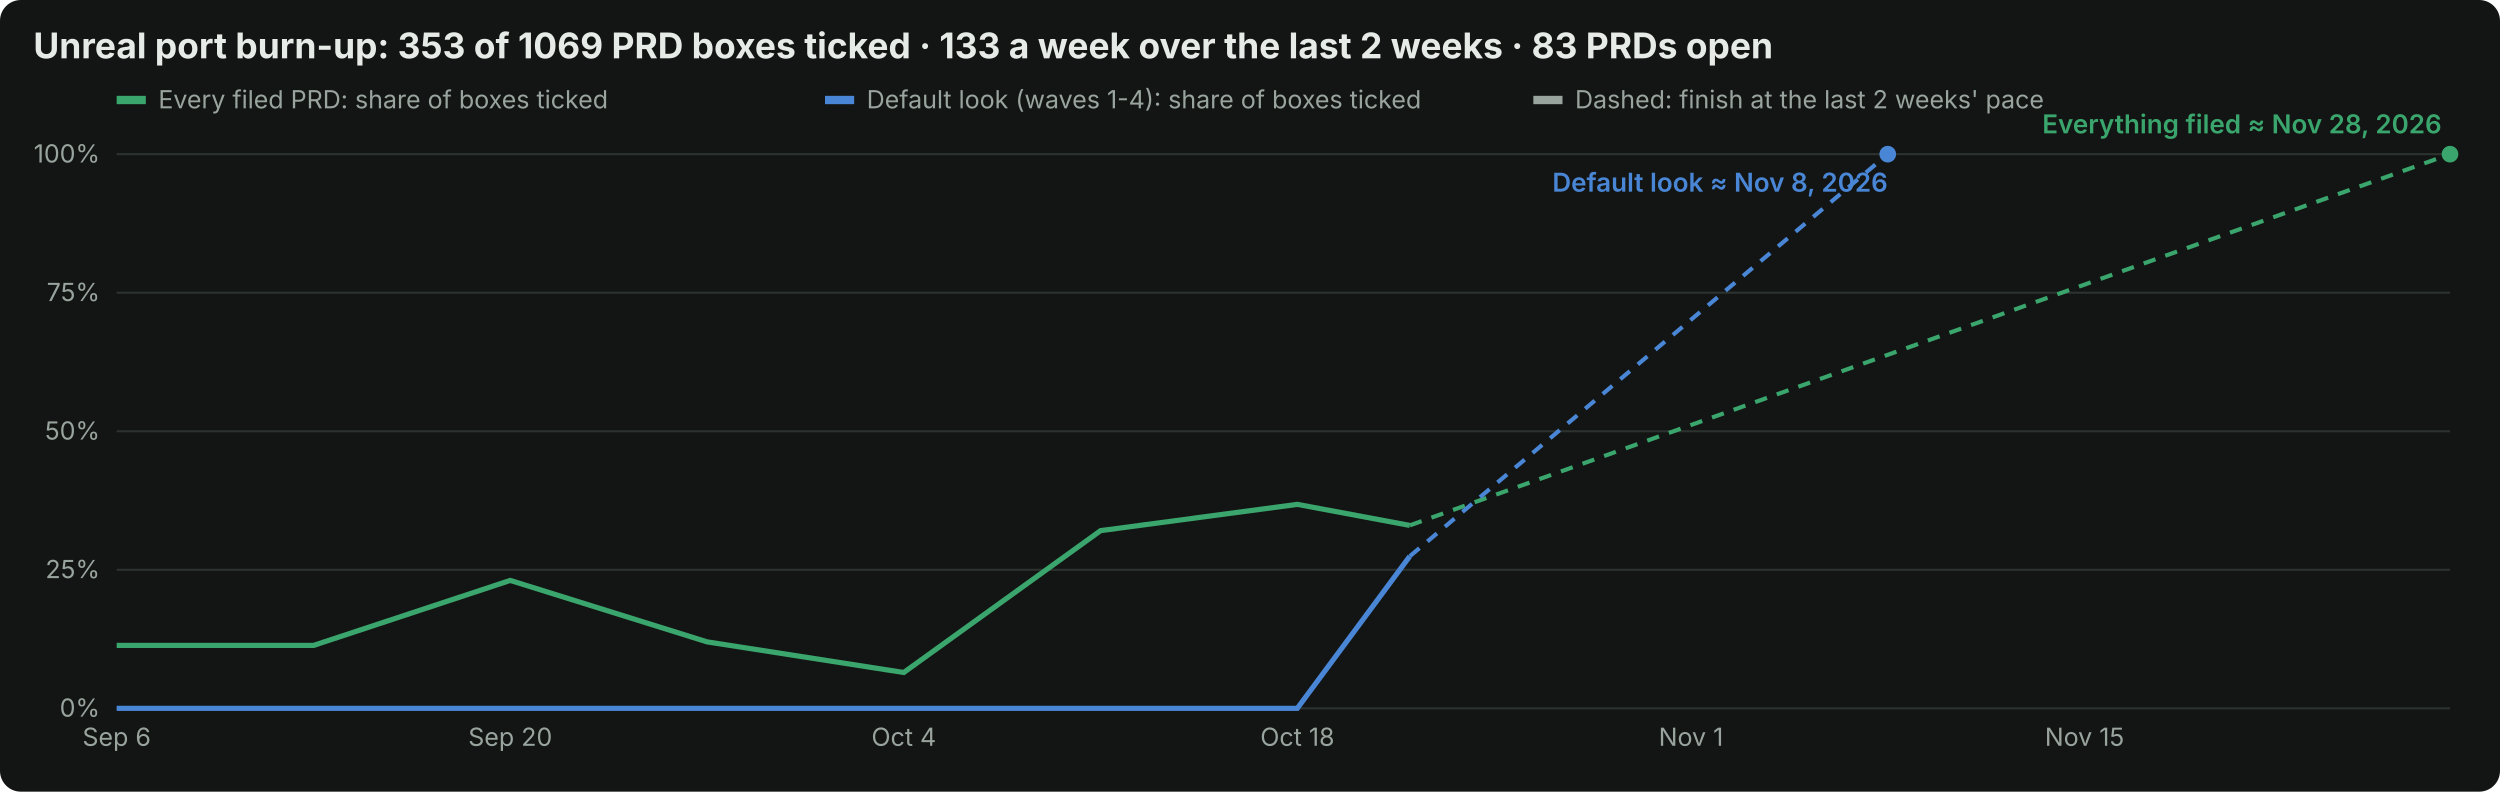
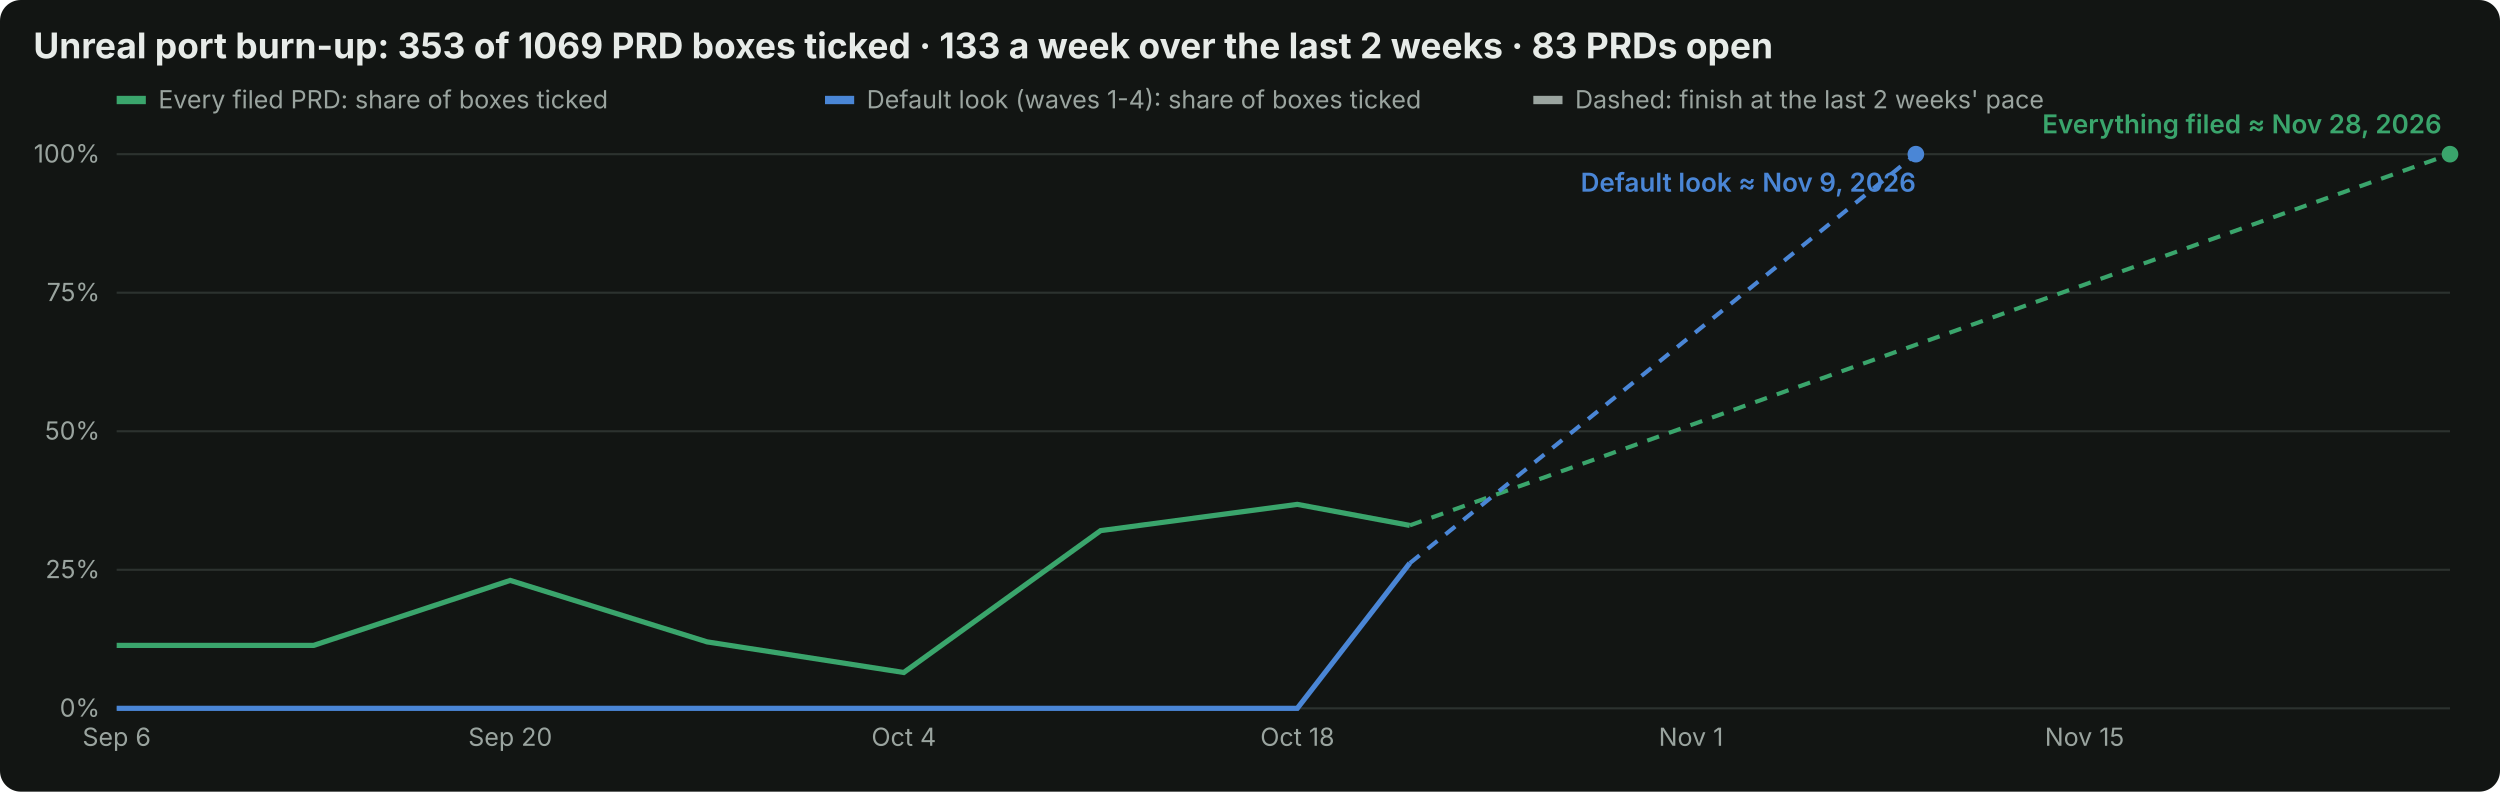
<svg xmlns="http://www.w3.org/2000/svg" viewBox="0 0 1200 380" width="1200" height="380" font-family="system-ui, -apple-system, Segoe UI, sans-serif">
  <style>.h{fill:#e7ebe8;font-size:17px;font-weight:700}.t{fill:#9aa49f;font-size:12px}.e{font-size:12.5px;font-weight:600}</style>
  <rect width="1200" height="380" rx="10" fill="#121513" />
  <text x="16" y="28" class="h">Unreal port burn-up: 353 of 1069 PRD boxes ticked · 133 a week over the last 2 weeks · 83 PRDs open</text>
  <rect x="56" y="46" width="14" height="4" fill="#3aa56c" />
  <text x="76" y="52" class="t">Every filed PRD: share of boxes ticked</text>
  <rect x="396" y="46" width="14" height="4" fill="#4a86d6" />
  <text x="416" y="52" class="t">Default look (waves 1-4): share of boxes ticked</text>
  <rect x="736" y="46" width="14" height="4" fill="#9aa49f" />
  <text x="756" y="52" class="t">Dashed: finish at the last 2 weeks' pace</text>
  <line x1="56" x2="1176" y1="340" y2="340" stroke="#2c322f" />
  <text x="48" y="344" class="t" text-anchor="end">0%</text>
  <line x1="56" x2="1176" y1="273.5" y2="273.5" stroke="#2c322f" />
  <text x="48" y="277.5" class="t" text-anchor="end">25%</text>
  <line x1="56" x2="1176" y1="207" y2="207" stroke="#2c322f" />
  <text x="48" y="211" class="t" text-anchor="end">50%</text>
  <line x1="56" x2="1176" y1="140.5" y2="140.5" stroke="#2c322f" />
  <text x="48" y="144.5" class="t" text-anchor="end">75%</text>
  <line x1="56" x2="1176" y1="74" y2="74" stroke="#2c322f" />
  <text x="48" y="78" class="t" text-anchor="end">100%</text>
  <text x="56" y="358" class="t" text-anchor="middle">Sep 6</text>
  <text x="244.916" y="358" class="t" text-anchor="middle">Sep 20</text>
  <text x="433.831" y="358" class="t" text-anchor="middle">Oct 4</text>
  <text x="622.747" y="358" class="t" text-anchor="middle">Oct 18</text>
  <text x="811.663" y="358" class="t" text-anchor="middle">Nov 1</text>
  <text x="1000.578" y="358" class="t" text-anchor="middle">Nov 15</text>
  <path d="M56.0,309.8L150.5,309.8L244.9,278.6L339.4,308.1L433.8,322.8L528.3,254.7L622.7,242.1L676.7,252.2" stroke="#3aa56c" stroke-width="2.5" fill="none" />
-   <path d="M56.0,340.0L150.5,340.0L244.9,340.0L339.4,340.0L433.8,340.0L528.3,340.0L622.7,340.0L676.7,267.0" stroke="#4a86d6" stroke-width="2.5" fill="none" />
+   <path d="M56.0,340.0L150.5,340.0L244.9,340.0L339.4,340.0L433.8,340.0L528.3,340.0L622.7,340.0L676.7,270.3" stroke="#4a86d6" stroke-width="2.5" fill="none" />
  <path d="M676.723,252.163L1176,74" stroke="#3aa56c" stroke-width="2" stroke-dasharray="6 5" fill="none" />
  <circle cx="1176" cy="74" r="4" fill="#3aa56c" />
  <text x="1172" y="64" class="e" fill="#3aa56c" text-anchor="end">Everything filed ≈ Nov 28, 2026</text>
-   <path d="M676.723,266.98L906.12,74" stroke="#4a86d6" stroke-width="2" stroke-dasharray="6 5" fill="none" />
-   <circle cx="906.12" cy="74" r="4" fill="#4a86d6" />
-   <text x="906.12" y="92" class="e" fill="#4a86d6" text-anchor="end">Default look ≈ Nov 8, 2026</text>
+   <path d="M676.723,270.32L919.614,74" stroke="#4a86d6" stroke-width="2" stroke-dasharray="6 5" fill="none" />
+   <circle cx="919.614" cy="74" r="4" fill="#4a86d6" />
+   <text x="919.614" y="92" class="e" fill="#4a86d6" text-anchor="end">Default look ≈ Nov 9, 2026</text>
</svg>
